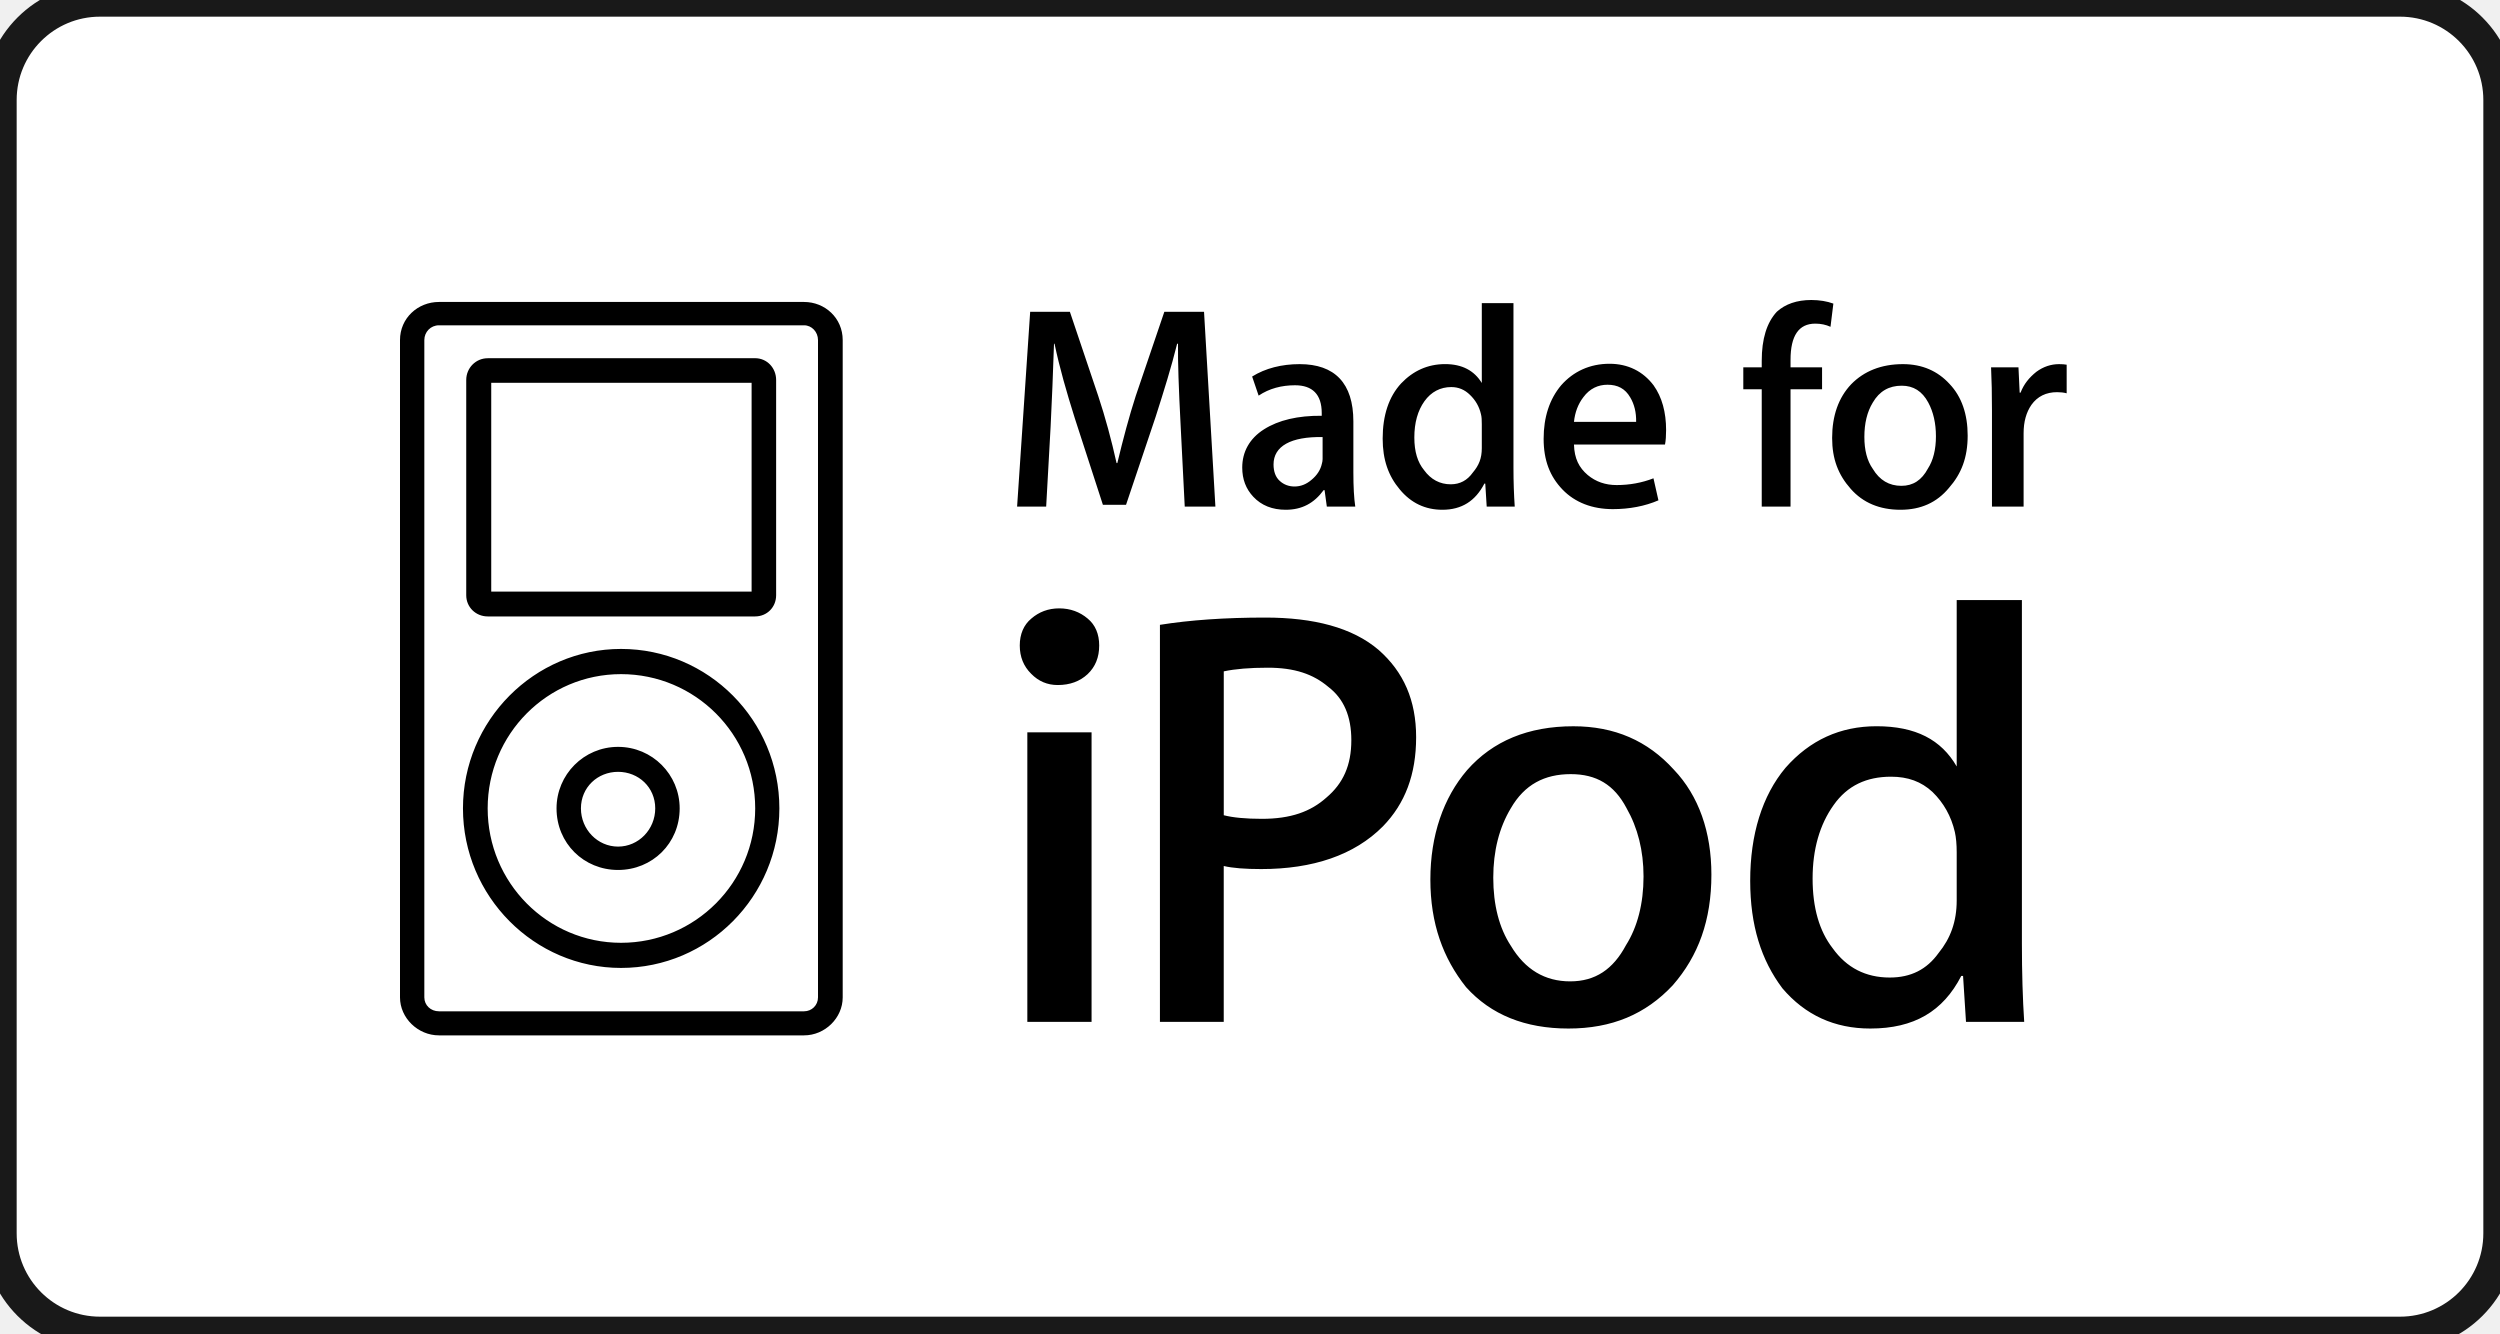
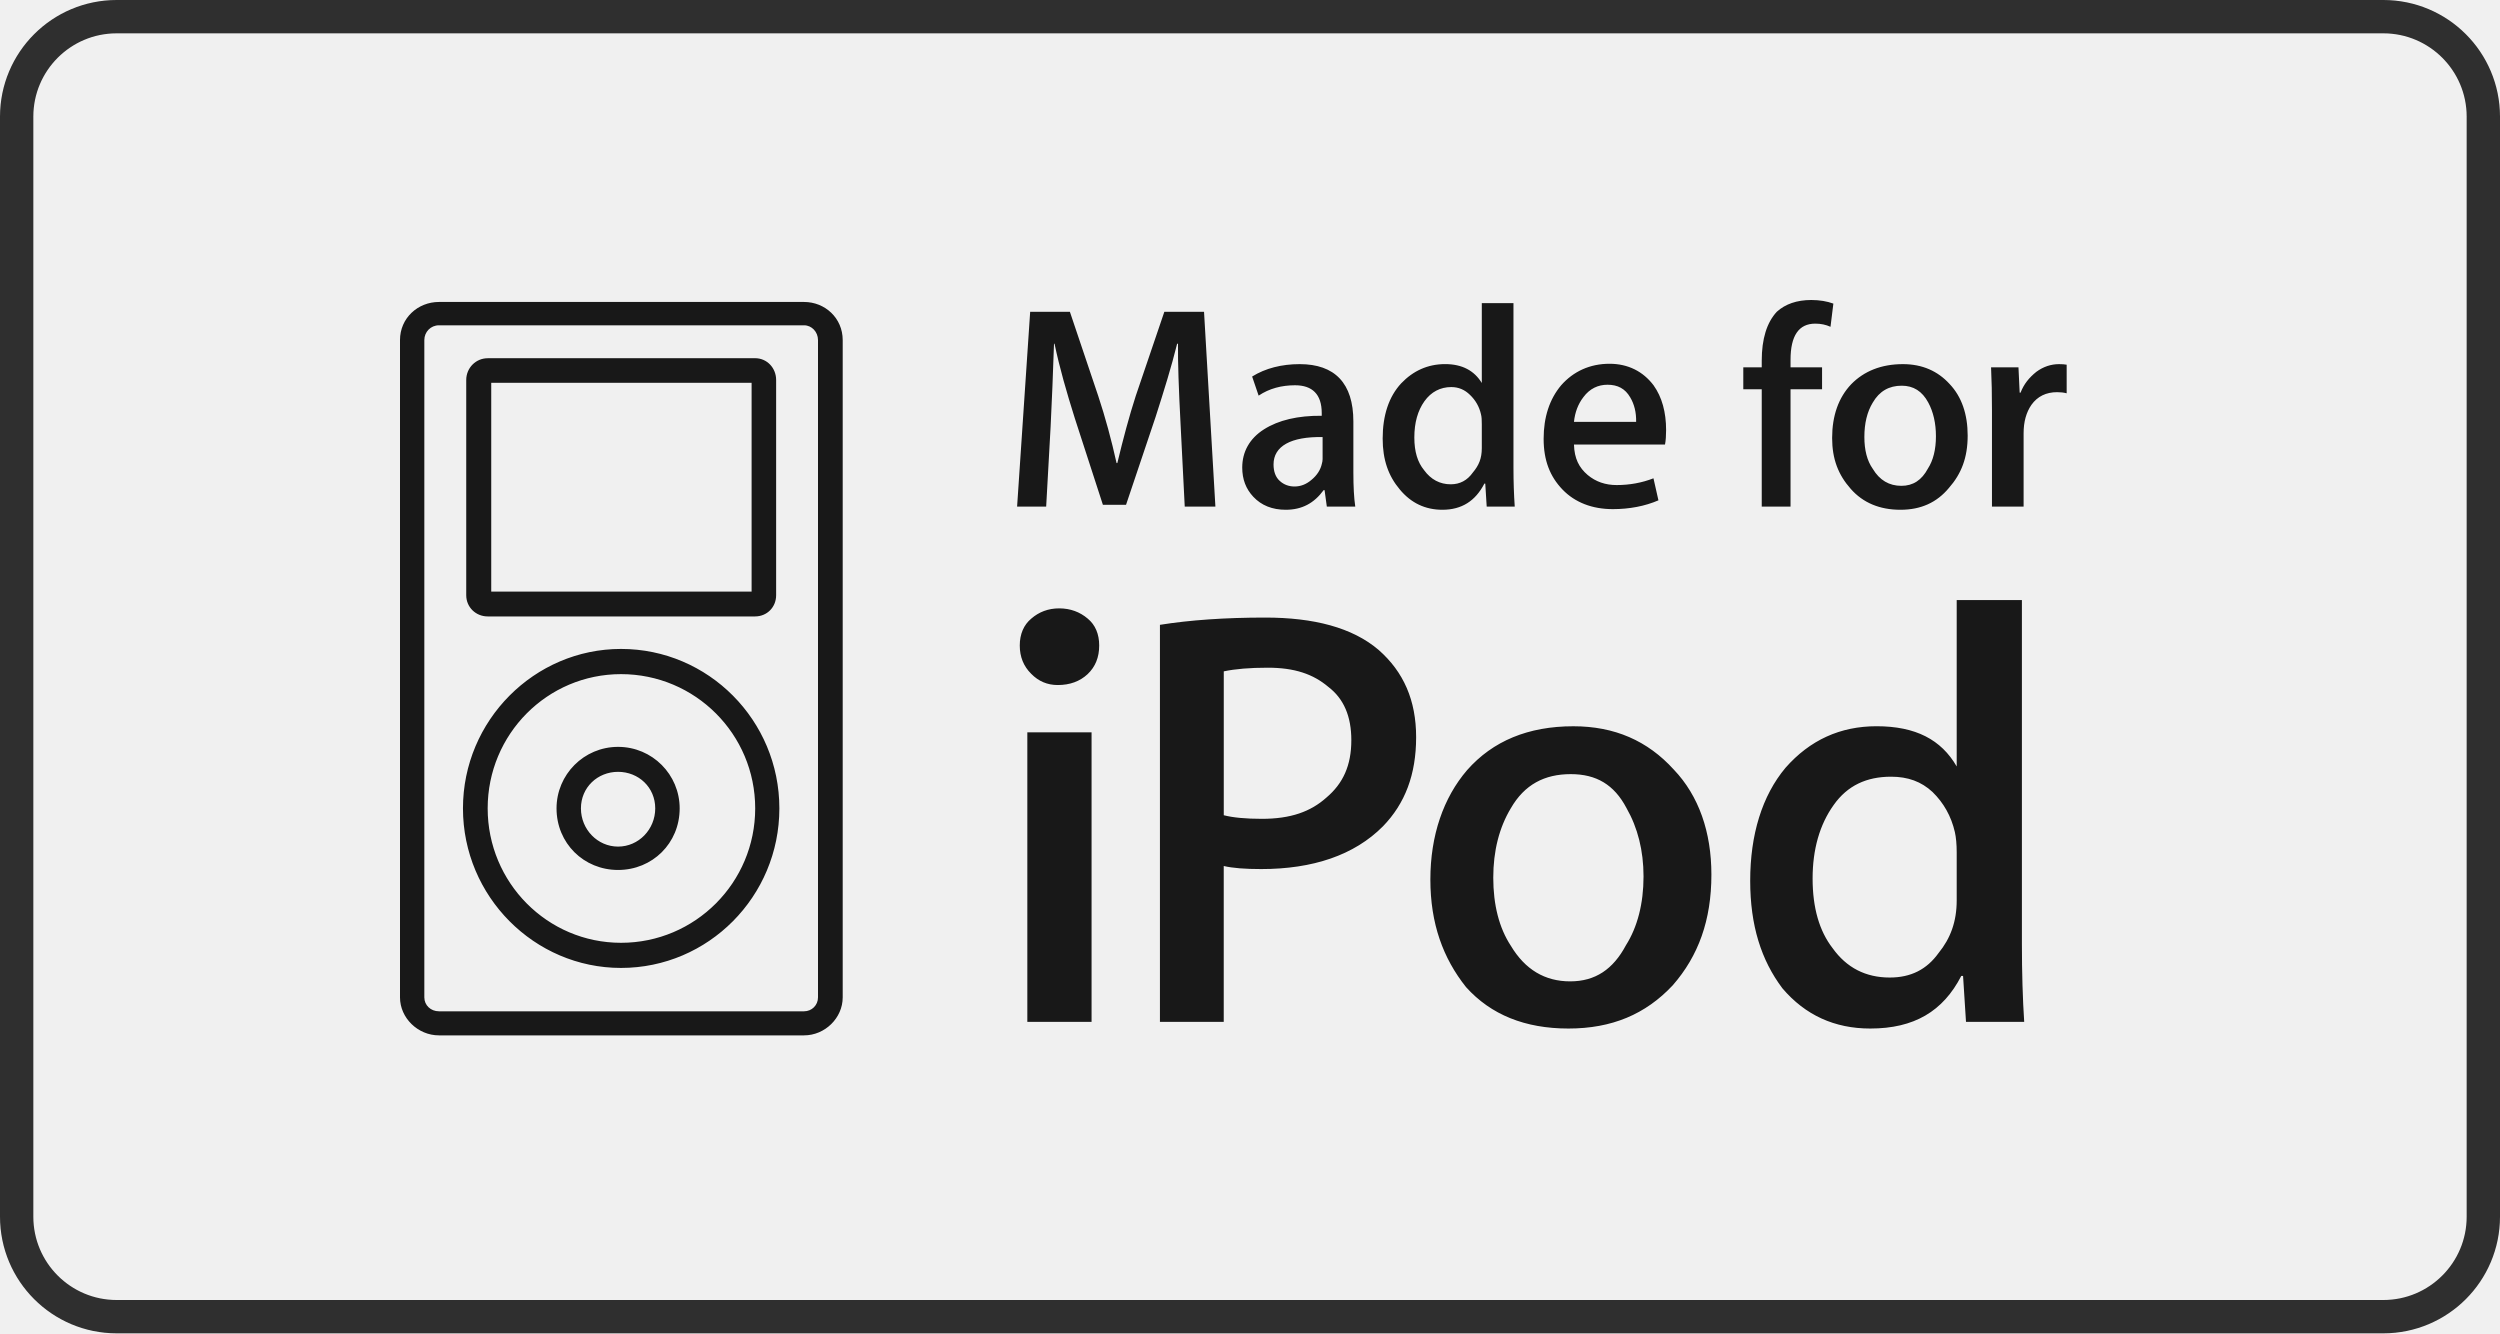
- <svg xmlns="http://www.w3.org/2000/svg" xmlns:xlink="http://www.w3.org/1999/xlink" width="75px" height="40px" viewBox="0 0 75 40" version="1.1">
+ <svg xmlns="http://www.w3.org/2000/svg" xmlns:xlink="http://www.w3.org/1999/xlink" width="75" height="40" viewBox="0 0 75 40">
  <defs>
-     <rect id="path-1" x="0" y="0" width="75" height="40" rx="3" />
+     <rect id="a" width="75" height="40" x="0" y="0" rx="3" />
  </defs>
-   <g id="Page-1" stroke="none" stroke-width="1" fill="none" fill-rule="evenodd">
-     <g id="Download" transform="translate(-413, -45)">
-       <g id="white-made_for_iPod" transform="translate(413, 45)">
-         <mask id="mask-2" fill="white">
-           <use xlink:href="#path-1" />
-         </mask>
-         <use id="Mask" stroke="#191919" fill="#FFFFFF" xlink:href="#path-1" />
-         <path d="M36.462,15.198 L35.542,15.198 L35.419,12.762 C35.36,11.639 35.334,10.859 35.34,10.312 L35.314,10.312 C35.141,11.01 34.924,11.707 34.668,12.507 L33.781,15.144 L33.087,15.144 L32.245,12.55 C31.994,11.751 31.789,11.041 31.636,10.312 L31.62,10.312 C31.592,11.205 31.557,12.001 31.518,12.807 L31.385,15.198 L30.513,15.198 L30.905,9.355 L32.097,9.355 L32.947,11.879 C33.158,12.515 33.343,13.198 33.497,13.892 L33.52,13.892 C33.694,13.168 33.876,12.485 34.072,11.879 L34.93,9.355 L36.121,9.355 L36.462,15.198 L36.462,15.198 L36.462,15.198 Z M40.601,14.172 L40.601,12.644 C40.601,11.493 40.04,10.924 38.99,10.924 C38.452,10.924 37.963,11.047 37.564,11.296 L37.759,11.869 C38.078,11.654 38.451,11.558 38.85,11.558 C39.369,11.558 39.652,11.827 39.652,12.393 L39.652,12.473 C38.935,12.467 38.357,12.603 37.92,12.88 C37.483,13.157 37.267,13.559 37.267,14.027 C37.267,14.377 37.377,14.667 37.6,14.904 C37.844,15.164 38.17,15.293 38.572,15.293 C39.059,15.293 39.422,15.097 39.71,14.703 L39.737,14.703 L39.805,15.199 L40.658,15.199 C40.62,14.945 40.601,14.603 40.601,14.172 L40.601,14.172 L40.601,14.172 Z M39.657,13.908 C39.618,14.095 39.507,14.263 39.343,14.397 C39.189,14.529 39.019,14.595 38.835,14.595 C38.669,14.595 38.514,14.54 38.392,14.427 C38.268,14.316 38.206,14.146 38.206,13.934 C38.206,13.384 38.728,13.095 39.678,13.112 L39.678,13.772 C39.678,13.824 39.668,13.869 39.657,13.908 L39.657,13.908 L39.657,13.908 Z M45.442,15.198 L44.601,15.198 L44.558,14.508 L44.531,14.508 C44.262,15.031 43.85,15.293 43.271,15.293 C42.757,15.293 42.33,15.09 41.993,14.683 C41.652,14.278 41.48,13.795 41.48,13.157 C41.48,12.462 41.665,11.899 42.036,11.5 C42.394,11.124 42.835,10.923 43.354,10.923 C43.865,10.923 44.228,11.119 44.454,11.49 L44.454,9.093 L45.404,9.093 L45.404,14.039 C45.404,14.458 45.418,14.845 45.442,15.198 L45.442,15.198 L45.442,15.198 Z M44.454,13.444 L44.454,12.727 C44.454,12.603 44.45,12.503 44.429,12.426 C44.377,12.196 44.263,12.003 44.1,11.847 C43.942,11.691 43.756,11.612 43.538,11.612 C43.214,11.612 42.935,11.754 42.733,12.037 C42.532,12.319 42.43,12.682 42.43,13.125 C42.43,13.551 42.528,13.867 42.722,14.104 C42.927,14.387 43.2,14.529 43.521,14.529 C43.799,14.529 44.019,14.411 44.185,14.176 C44.367,13.961 44.454,13.751 44.454,13.444 L44.454,13.444 L44.454,13.444 Z M49.983,12.903 C49.983,13.072 49.973,13.218 49.95,13.336 L47.219,13.336 C47.232,13.759 47.37,14.028 47.632,14.251 C47.873,14.451 48.159,14.552 48.501,14.552 C48.883,14.552 49.26,14.484 49.604,14.349 L49.753,15.01 C49.349,15.185 48.88,15.274 48.385,15.274 C47.772,15.274 47.251,15.077 46.875,14.686 C46.498,14.294 46.309,13.812 46.309,13.164 C46.309,12.516 46.484,11.976 46.835,11.558 C47.202,11.142 47.698,10.913 48.286,10.913 C48.841,10.913 49.292,11.143 49.607,11.559 C49.86,11.914 49.983,12.365 49.983,12.903 L49.983,12.903 L49.983,12.903 Z M49.084,12.656 C49.09,12.374 49.03,12.128 48.907,11.922 C48.755,11.658 48.53,11.542 48.225,11.542 C47.946,11.542 47.694,11.655 47.502,11.914 C47.343,12.12 47.249,12.368 47.219,12.656 L49.084,12.656 L49.084,12.656 L49.084,12.656 Z M55.001,9.108 L54.915,9.804 C54.778,9.741 54.625,9.709 54.458,9.709 C53.963,9.709 53.716,10.07 53.716,10.796 L53.716,11.019 L54.662,11.019 L54.662,11.678 L53.716,11.678 L53.716,15.198 L52.852,15.198 L52.852,11.678 L52.299,11.678 L52.299,11.019 L52.852,11.019 L52.852,10.823 C52.852,10.167 53.003,9.677 53.306,9.351 C53.56,9.122 53.904,9 54.34,9 C54.589,9.001 54.811,9.038 55.001,9.108 L55.001,9.108 L55.001,9.108 Z M59.03,13.068 C59.03,13.728 58.842,14.213 58.467,14.639 C58.105,15.075 57.628,15.293 57.015,15.293 C56.39,15.293 55.89,15.084 55.522,14.666 C55.149,14.246 54.964,13.772 54.964,13.139 C54.964,12.473 55.155,11.927 55.538,11.525 C55.92,11.135 56.438,10.924 57.087,10.924 C57.669,10.924 58.133,11.132 58.487,11.519 C58.85,11.901 59.03,12.426 59.03,13.068 L59.03,13.068 L59.03,13.068 Z M58.078,13.09 C58.078,12.696 58,12.358 57.848,12.076 C57.664,11.734 57.402,11.571 57.051,11.571 C56.672,11.571 56.383,11.734 56.184,12.076 C56.012,12.358 55.931,12.702 55.931,13.108 C55.931,13.502 56.012,13.823 56.184,14.066 C56.388,14.406 56.674,14.575 57.042,14.575 C57.392,14.575 57.653,14.404 57.838,14.056 C57.996,13.812 58.078,13.483 58.078,13.09 L58.078,13.09 L58.078,13.09 Z M62,11.799 C61.914,11.776 61.82,11.765 61.714,11.765 C61.383,11.765 61.124,11.892 60.943,12.145 C60.787,12.37 60.708,12.654 60.708,12.997 L60.708,15.199 L59.759,15.199 L59.759,12.315 C59.759,11.82 59.751,11.425 59.732,11.019 L60.554,11.019 L60.59,11.781 L60.616,11.781 C60.716,11.522 60.875,11.327 61.091,11.154 C61.301,11 61.53,10.924 61.773,10.924 C61.862,10.924 61.936,10.93 62,10.941 L62,11.799 L62,11.799 L62,11.799 Z M14.631,10.747 C14.274,10.747 13.987,11.038 13.987,11.4 L13.987,17.858 C13.987,18.215 14.274,18.493 14.631,18.493 L22.653,18.493 C23.01,18.493 23.284,18.215 23.284,17.858 L23.284,11.399 C23.284,11.038 23.01,10.746 22.653,10.746 L14.631,10.746 L14.631,10.747 L14.631,10.747 Z M22.548,11.485 L22.548,17.749 L14.737,17.749 L14.737,11.485 C14.931,11.485 22.349,11.485 22.548,11.485 L22.548,11.485 L22.548,11.485 Z M13.168,9.059 C12.537,9.059 12,9.542 12,10.202 L12,29.922 C12,30.539 12.537,31.061 13.168,31.061 L24.122,31.061 C24.75,31.061 25.281,30.539 25.281,29.922 L25.281,10.202 C25.281,9.542 24.75,9.059 24.122,9.059 L13.168,9.059 L13.168,9.059 L13.168,9.059 Z M12.73,29.922 L12.73,10.202 C12.73,9.957 12.922,9.759 13.168,9.759 L24.123,9.759 C24.352,9.759 24.54,9.957 24.54,10.202 L24.54,29.922 C24.54,30.158 24.352,30.339 24.123,30.339 L13.168,30.339 C12.922,30.339 12.73,30.157 12.73,29.922 L12.73,29.922 L12.73,29.922 Z M13.889,24.251 C13.889,26.895 16.033,29.038 18.63,29.038 C21.25,29.038 23.381,26.895 23.381,24.251 C23.381,21.61 21.25,19.468 18.63,19.468 C16.033,19.468 13.889,21.61 13.889,24.251 L13.889,24.251 L13.889,24.251 Z M14.63,24.251 C14.63,22.025 16.419,20.224 18.631,20.224 C20.855,20.224 22.656,22.025 22.656,24.251 C22.656,26.478 20.855,28.284 18.631,28.284 C16.419,28.284 14.63,26.478 14.63,24.251 L14.63,24.251 L14.63,24.251 Z M16.696,24.251 C16.696,25.3 17.517,26.099 18.542,26.099 C19.57,26.099 20.39,25.299 20.39,24.251 C20.39,23.238 19.57,22.406 18.542,22.406 C17.517,22.406 16.696,23.238 16.696,24.251 L16.696,24.251 L16.696,24.251 Z M17.428,24.251 C17.428,23.62 17.929,23.155 18.542,23.155 C19.157,23.155 19.657,23.62 19.657,24.251 C19.657,24.884 19.157,25.398 18.542,25.398 C17.929,25.398 17.428,24.885 17.428,24.251 L17.428,24.251 L17.428,24.251 Z M30.82,21.97 L32.747,21.97 L32.747,30.657 L30.82,30.657 L30.82,21.97 L30.82,21.97 L30.82,21.97 Z M32.976,19.365 C32.976,19.719 32.861,20.003 32.629,20.224 C32.397,20.44 32.099,20.551 31.733,20.551 C31.421,20.551 31.157,20.44 30.935,20.213 C30.708,19.988 30.593,19.706 30.593,19.365 C30.593,19.023 30.712,18.745 30.941,18.556 C31.169,18.36 31.445,18.251 31.776,18.251 C32.111,18.251 32.397,18.36 32.629,18.556 C32.86,18.745 32.976,19.023 32.976,19.365 L32.976,19.365 L32.976,19.365 Z M42.484,22.117 C42.484,23.236 42.152,24.107 41.488,24.79 C40.629,25.656 39.384,26.072 37.836,26.072 C37.355,26.072 36.978,26.043 36.712,25.98 L36.712,30.657 L34.798,30.657 L34.798,18.745 C35.695,18.601 36.756,18.527 37.957,18.527 C39.408,18.527 40.57,18.824 41.358,19.497 C42.11,20.158 42.484,21.011 42.484,22.117 L42.484,22.117 L42.484,22.117 Z M40.54,22.206 C40.54,21.487 40.312,20.959 39.849,20.606 C39.396,20.223 38.839,20.031 38.033,20.031 C37.496,20.031 37.055,20.068 36.713,20.141 L36.713,24.457 C36.988,24.528 37.373,24.565 37.857,24.565 C38.72,24.565 39.319,24.352 39.795,23.925 C40.293,23.503 40.54,22.962 40.54,22.206 L40.54,22.206 L40.54,22.206 Z M51.342,26.238 C51.342,27.606 50.953,28.676 50.184,29.557 C49.368,30.43 48.354,30.856 47.053,30.856 C45.756,30.856 44.727,30.444 43.981,29.613 C43.291,28.746 42.911,27.707 42.911,26.386 C42.911,25.06 43.303,23.932 44.012,23.105 C44.784,22.228 45.851,21.788 47.2,21.788 C48.438,21.788 49.429,22.222 50.214,23.088 C50.965,23.875 51.342,24.963 51.342,26.238 L51.342,26.238 L51.342,26.238 Z M49.306,26.294 C49.306,25.518 49.131,24.83 48.796,24.244 C48.425,23.537 47.887,23.224 47.123,23.224 C46.334,23.224 45.736,23.537 45.327,24.244 C44.974,24.83 44.798,25.532 44.798,26.33 C44.798,27.147 44.974,27.84 45.327,28.376 C45.752,29.085 46.344,29.441 47.106,29.441 C47.859,29.441 48.394,29.079 48.778,28.358 C49.123,27.813 49.306,27.108 49.306,26.294 L49.306,26.294 L49.306,26.294 Z M60.726,30.657 L58.98,30.657 L58.892,29.278 L58.838,29.278 C58.292,30.341 57.422,30.856 56.108,30.856 C55.041,30.856 54.159,30.457 53.472,29.649 C52.836,28.803 52.506,27.766 52.506,26.423 C52.506,25.037 52.864,23.871 53.565,23.034 C54.297,22.201 55.21,21.787 56.296,21.787 C57.472,21.787 58.237,22.191 58.701,22.994 L58.701,18.002 L60.657,18.002 L60.657,28.309 C60.657,29.175 60.681,29.977 60.726,30.657 L60.726,30.657 L60.726,30.657 Z M58.701,27.013 L58.701,25.57 C58.701,25.329 58.682,25.121 58.646,24.962 C58.536,24.485 58.309,24.084 57.975,23.759 C57.638,23.446 57.237,23.301 56.731,23.301 C56.001,23.301 55.422,23.564 55.008,24.153 C54.588,24.74 54.378,25.485 54.378,26.353 C54.378,27.236 54.58,27.931 54.978,28.445 C55.4,29.035 55.974,29.326 56.693,29.326 C57.328,29.326 57.804,29.083 58.157,28.591 C58.513,28.155 58.701,27.651 58.701,27.013 L58.701,27.013 L58.701,27.013 Z" id="Shape" fill="#000000" mask="url(#mask-2)" />
-       </g>
-     </g>
+   <g fill="none" fill-rule="evenodd" opacity=".9">
+     <mask id="b" fill="#fff">
+       <use xlink:href="#a" />
+     </mask>
+     <rect width="74" height="39" x=".5" y=".5" stroke="#191919" rx="3" />
+     <path fill="#000" d="M36.462,15.198 L35.542,15.198 L35.419,12.762 C35.36,11.639 35.334,10.859 35.34,10.312 L35.314,10.312 C35.141,11.01 34.924,11.707 34.668,12.507 L33.781,15.144 L33.087,15.144 L32.245,12.55 C31.994,11.751 31.789,11.041 31.636,10.312 L31.62,10.312 C31.592,11.205 31.557,12.001 31.518,12.807 L31.385,15.198 L30.513,15.198 L30.905,9.355 L32.097,9.355 L32.947,11.879 C33.158,12.515 33.343,13.198 33.497,13.892 L33.52,13.892 C33.694,13.168 33.876,12.485 34.072,11.879 L34.93,9.355 L36.121,9.355 L36.462,15.198 L36.462,15.198 L36.462,15.198 Z M40.601,14.172 L40.601,12.644 C40.601,11.493 40.04,10.924 38.99,10.924 C38.452,10.924 37.963,11.047 37.564,11.296 L37.759,11.869 C38.078,11.654 38.451,11.558 38.85,11.558 C39.369,11.558 39.652,11.827 39.652,12.393 L39.652,12.473 C38.935,12.467 38.357,12.603 37.92,12.88 C37.483,13.157 37.267,13.559 37.267,14.027 C37.267,14.377 37.377,14.667 37.6,14.904 C37.844,15.164 38.17,15.293 38.572,15.293 C39.059,15.293 39.422,15.097 39.71,14.703 L39.737,14.703 L39.805,15.199 L40.658,15.199 C40.62,14.945 40.601,14.603 40.601,14.172 L40.601,14.172 L40.601,14.172 Z M39.657,13.908 C39.618,14.095 39.507,14.263 39.343,14.397 C39.189,14.529 39.019,14.595 38.835,14.595 C38.669,14.595 38.514,14.54 38.392,14.427 C38.268,14.316 38.206,14.146 38.206,13.934 C38.206,13.384 38.728,13.095 39.678,13.112 L39.678,13.772 C39.678,13.824 39.668,13.869 39.657,13.908 L39.657,13.908 L39.657,13.908 Z M45.442,15.198 L44.601,15.198 L44.558,14.508 L44.531,14.508 C44.262,15.031 43.85,15.293 43.271,15.293 C42.757,15.293 42.33,15.09 41.993,14.683 C41.652,14.278 41.48,13.795 41.48,13.157 C41.48,12.462 41.665,11.899 42.036,11.5 C42.394,11.124 42.835,10.923 43.354,10.923 C43.865,10.923 44.228,11.119 44.454,11.49 L44.454,9.093 L45.404,9.093 L45.404,14.039 C45.404,14.458 45.418,14.845 45.442,15.198 L45.442,15.198 L45.442,15.198 Z M44.454,13.444 L44.454,12.727 C44.454,12.603 44.45,12.503 44.429,12.426 C44.377,12.196 44.263,12.003 44.1,11.847 C43.942,11.691 43.756,11.612 43.538,11.612 C43.214,11.612 42.935,11.754 42.733,12.037 C42.532,12.319 42.43,12.682 42.43,13.125 C42.43,13.551 42.528,13.867 42.722,14.104 C42.927,14.387 43.2,14.529 43.521,14.529 C43.799,14.529 44.019,14.411 44.185,14.176 C44.367,13.961 44.454,13.751 44.454,13.444 L44.454,13.444 L44.454,13.444 Z M49.983,12.903 C49.983,13.072 49.973,13.218 49.95,13.336 L47.219,13.336 C47.232,13.759 47.37,14.028 47.632,14.251 C47.873,14.451 48.159,14.552 48.501,14.552 C48.883,14.552 49.26,14.484 49.604,14.349 L49.753,15.01 C49.349,15.185 48.88,15.274 48.385,15.274 C47.772,15.274 47.251,15.077 46.875,14.686 C46.498,14.294 46.309,13.812 46.309,13.164 C46.309,12.516 46.484,11.976 46.835,11.558 C47.202,11.142 47.698,10.913 48.286,10.913 C48.841,10.913 49.292,11.143 49.607,11.559 C49.86,11.914 49.983,12.365 49.983,12.903 L49.983,12.903 L49.983,12.903 Z M49.084,12.656 C49.09,12.374 49.03,12.128 48.907,11.922 C48.755,11.658 48.53,11.542 48.225,11.542 C47.946,11.542 47.694,11.655 47.502,11.914 C47.343,12.12 47.249,12.368 47.219,12.656 L49.084,12.656 L49.084,12.656 L49.084,12.656 Z M55.001,9.108 L54.915,9.804 C54.778,9.741 54.625,9.709 54.458,9.709 C53.963,9.709 53.716,10.07 53.716,10.796 L53.716,11.019 L54.662,11.019 L54.662,11.678 L53.716,11.678 L53.716,15.198 L52.852,15.198 L52.852,11.678 L52.299,11.678 L52.299,11.019 L52.852,11.019 L52.852,10.823 C52.852,10.167 53.003,9.677 53.306,9.351 C53.56,9.122 53.904,9 54.34,9 C54.589,9.001 54.811,9.038 55.001,9.108 L55.001,9.108 L55.001,9.108 Z M59.03,13.068 C59.03,13.728 58.842,14.213 58.467,14.639 C58.105,15.075 57.628,15.293 57.015,15.293 C56.39,15.293 55.89,15.084 55.522,14.666 C55.149,14.246 54.964,13.772 54.964,13.139 C54.964,12.473 55.155,11.927 55.538,11.525 C55.92,11.135 56.438,10.924 57.087,10.924 C57.669,10.924 58.133,11.132 58.487,11.519 C58.85,11.901 59.03,12.426 59.03,13.068 L59.03,13.068 L59.03,13.068 Z M58.078,13.09 C58.078,12.696 58,12.358 57.848,12.076 C57.664,11.734 57.402,11.571 57.051,11.571 C56.672,11.571 56.383,11.734 56.184,12.076 C56.012,12.358 55.931,12.702 55.931,13.108 C55.931,13.502 56.012,13.823 56.184,14.066 C56.388,14.406 56.674,14.575 57.042,14.575 C57.392,14.575 57.653,14.404 57.838,14.056 C57.996,13.812 58.078,13.483 58.078,13.09 L58.078,13.09 L58.078,13.09 Z M62,11.799 C61.914,11.776 61.82,11.765 61.714,11.765 C61.383,11.765 61.124,11.892 60.943,12.145 C60.787,12.37 60.708,12.654 60.708,12.997 L60.708,15.199 L59.759,15.199 L59.759,12.315 C59.759,11.82 59.751,11.425 59.732,11.019 L60.554,11.019 L60.59,11.781 L60.616,11.781 C60.716,11.522 60.875,11.327 61.091,11.154 C61.301,11 61.53,10.924 61.773,10.924 C61.862,10.924 61.936,10.93 62,10.941 L62,11.799 L62,11.799 L62,11.799 Z M14.631,10.747 C14.274,10.747 13.987,11.038 13.987,11.4 L13.987,17.858 C13.987,18.215 14.274,18.493 14.631,18.493 L22.653,18.493 C23.01,18.493 23.284,18.215 23.284,17.858 L23.284,11.399 C23.284,11.038 23.01,10.746 22.653,10.746 L14.631,10.746 L14.631,10.747 L14.631,10.747 Z M22.548,11.485 L22.548,17.749 L14.737,17.749 L14.737,11.485 C14.931,11.485 22.349,11.485 22.548,11.485 L22.548,11.485 L22.548,11.485 Z M13.168,9.059 C12.537,9.059 12,9.542 12,10.202 L12,29.922 C12,30.539 12.537,31.061 13.168,31.061 L24.122,31.061 C24.75,31.061 25.281,30.539 25.281,29.922 L25.281,10.202 C25.281,9.542 24.75,9.059 24.122,9.059 L13.168,9.059 L13.168,9.059 L13.168,9.059 Z M12.73,29.922 L12.73,10.202 C12.73,9.957 12.922,9.759 13.168,9.759 L24.123,9.759 C24.352,9.759 24.54,9.957 24.54,10.202 L24.54,29.922 C24.54,30.158 24.352,30.339 24.123,30.339 L13.168,30.339 C12.922,30.339 12.73,30.157 12.73,29.922 L12.73,29.922 L12.73,29.922 Z M13.889,24.251 C13.889,26.895 16.033,29.038 18.63,29.038 C21.25,29.038 23.381,26.895 23.381,24.251 C23.381,21.61 21.25,19.468 18.63,19.468 C16.033,19.468 13.889,21.61 13.889,24.251 L13.889,24.251 L13.889,24.251 Z M14.63,24.251 C14.63,22.025 16.419,20.224 18.631,20.224 C20.855,20.224 22.656,22.025 22.656,24.251 C22.656,26.478 20.855,28.284 18.631,28.284 C16.419,28.284 14.63,26.478 14.63,24.251 L14.63,24.251 L14.63,24.251 Z M16.696,24.251 C16.696,25.3 17.517,26.099 18.542,26.099 C19.57,26.099 20.39,25.299 20.39,24.251 C20.39,23.238 19.57,22.406 18.542,22.406 C17.517,22.406 16.696,23.238 16.696,24.251 L16.696,24.251 L16.696,24.251 Z M17.428,24.251 C17.428,23.62 17.929,23.155 18.542,23.155 C19.157,23.155 19.657,23.62 19.657,24.251 C19.657,24.884 19.157,25.398 18.542,25.398 C17.929,25.398 17.428,24.885 17.428,24.251 L17.428,24.251 L17.428,24.251 Z M30.82,21.97 L32.747,21.97 L32.747,30.657 L30.82,30.657 L30.82,21.97 L30.82,21.97 L30.82,21.97 Z M32.976,19.365 C32.976,19.719 32.861,20.003 32.629,20.224 C32.397,20.44 32.099,20.551 31.733,20.551 C31.421,20.551 31.157,20.44 30.935,20.213 C30.708,19.988 30.593,19.706 30.593,19.365 C30.593,19.023 30.712,18.745 30.941,18.556 C31.169,18.36 31.445,18.251 31.776,18.251 C32.111,18.251 32.397,18.36 32.629,18.556 C32.86,18.745 32.976,19.023 32.976,19.365 L32.976,19.365 L32.976,19.365 Z M42.484,22.117 C42.484,23.236 42.152,24.107 41.488,24.79 C40.629,25.656 39.384,26.072 37.836,26.072 C37.355,26.072 36.978,26.043 36.712,25.98 L36.712,30.657 L34.798,30.657 L34.798,18.745 C35.695,18.601 36.756,18.527 37.957,18.527 C39.408,18.527 40.57,18.824 41.358,19.497 C42.11,20.158 42.484,21.011 42.484,22.117 L42.484,22.117 L42.484,22.117 Z M40.54,22.206 C40.54,21.487 40.312,20.959 39.849,20.606 C39.396,20.223 38.839,20.031 38.033,20.031 C37.496,20.031 37.055,20.068 36.713,20.141 L36.713,24.457 C36.988,24.528 37.373,24.565 37.857,24.565 C38.72,24.565 39.319,24.352 39.795,23.925 C40.293,23.503 40.54,22.962 40.54,22.206 L40.54,22.206 L40.54,22.206 Z M51.342,26.238 C51.342,27.606 50.953,28.676 50.184,29.557 C49.368,30.43 48.354,30.856 47.053,30.856 C45.756,30.856 44.727,30.444 43.981,29.613 C43.291,28.746 42.911,27.707 42.911,26.386 C42.911,25.06 43.303,23.932 44.012,23.105 C44.784,22.228 45.851,21.788 47.2,21.788 C48.438,21.788 49.429,22.222 50.214,23.088 C50.965,23.875 51.342,24.963 51.342,26.238 L51.342,26.238 L51.342,26.238 Z M49.306,26.294 C49.306,25.518 49.131,24.83 48.796,24.244 C48.425,23.537 47.887,23.224 47.123,23.224 C46.334,23.224 45.736,23.537 45.327,24.244 C44.974,24.83 44.798,25.532 44.798,26.33 C44.798,27.147 44.974,27.84 45.327,28.376 C45.752,29.085 46.344,29.441 47.106,29.441 C47.859,29.441 48.394,29.079 48.778,28.358 C49.123,27.813 49.306,27.108 49.306,26.294 L49.306,26.294 L49.306,26.294 Z M60.726,30.657 L58.98,30.657 L58.892,29.278 L58.838,29.278 C58.292,30.341 57.422,30.856 56.108,30.856 C55.041,30.856 54.159,30.457 53.472,29.649 C52.836,28.803 52.506,27.766 52.506,26.423 C52.506,25.037 52.864,23.871 53.565,23.034 C54.297,22.201 55.21,21.787 56.296,21.787 C57.472,21.787 58.237,22.191 58.701,22.994 L58.701,18.002 L60.657,18.002 L60.657,28.309 C60.657,29.175 60.681,29.977 60.726,30.657 L60.726,30.657 L60.726,30.657 Z M58.701,27.013 L58.701,25.57 C58.701,25.329 58.682,25.121 58.646,24.962 C58.536,24.485 58.309,24.084 57.975,23.759 C57.638,23.446 57.237,23.301 56.731,23.301 C56.001,23.301 55.422,23.564 55.008,24.153 C54.588,24.74 54.378,25.485 54.378,26.353 C54.378,27.236 54.58,27.931 54.978,28.445 C55.4,29.035 55.974,29.326 56.693,29.326 C57.328,29.326 57.804,29.083 58.157,28.591 C58.513,28.155 58.701,27.651 58.701,27.013 L58.701,27.013 L58.701,27.013 Z" mask="url(#b)" />
  </g>
</svg>
